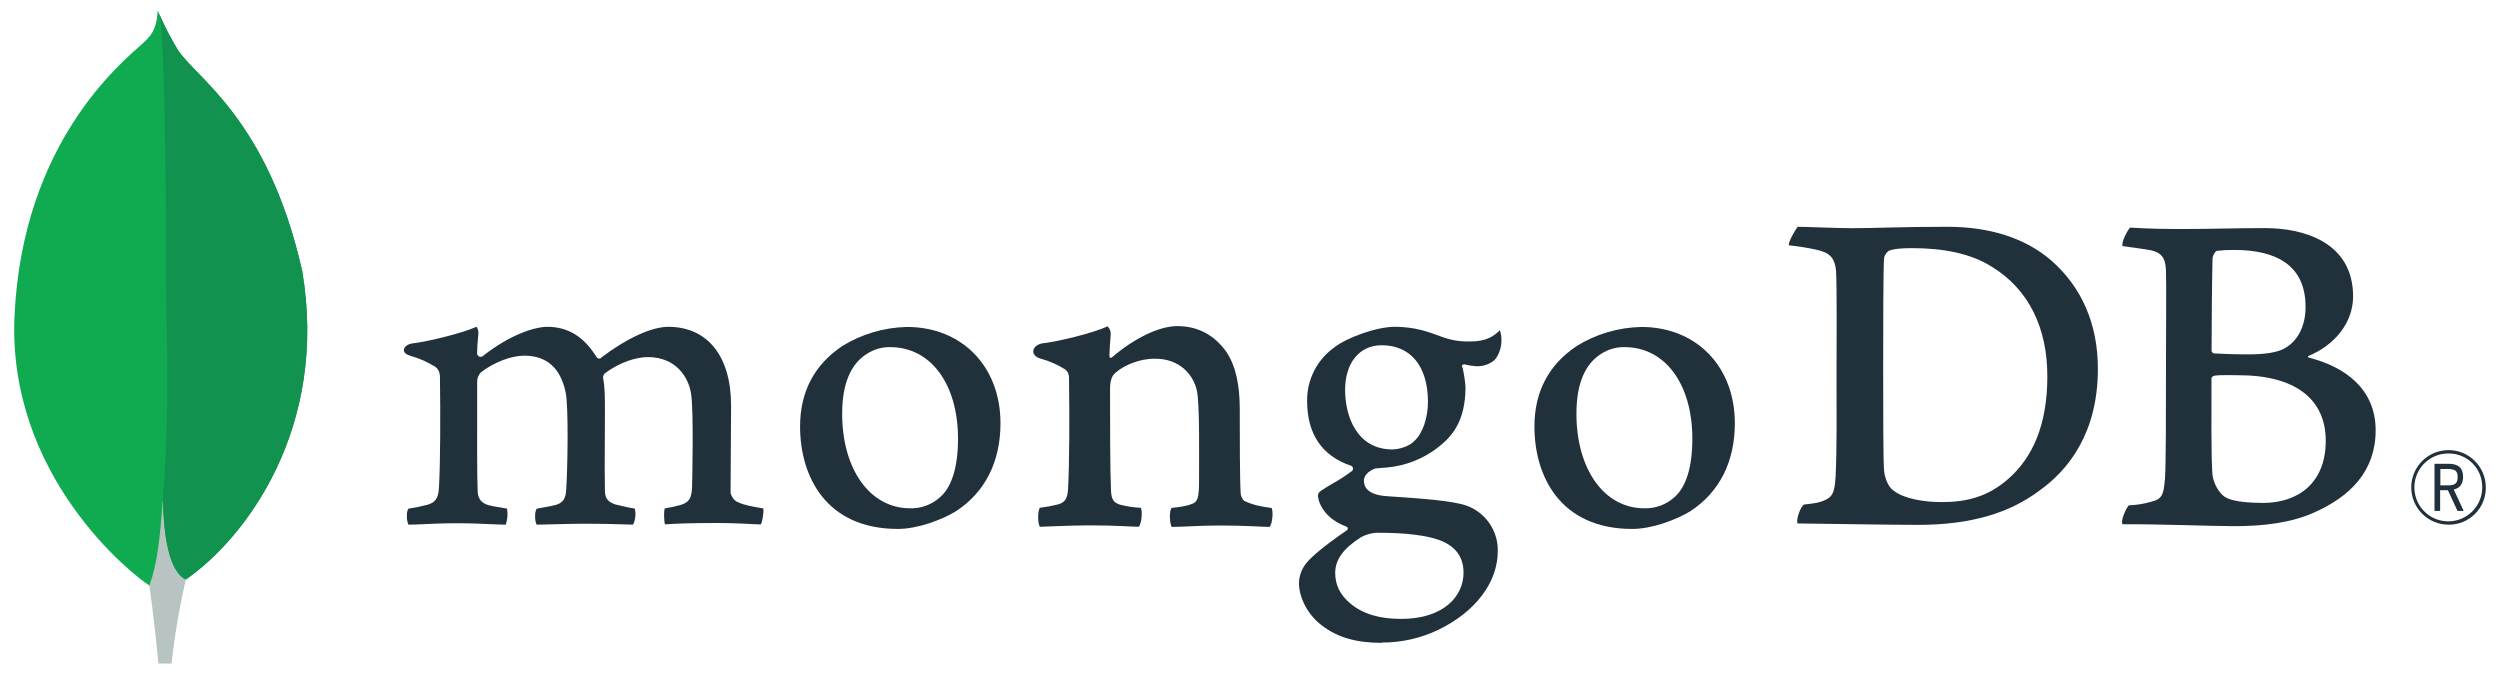
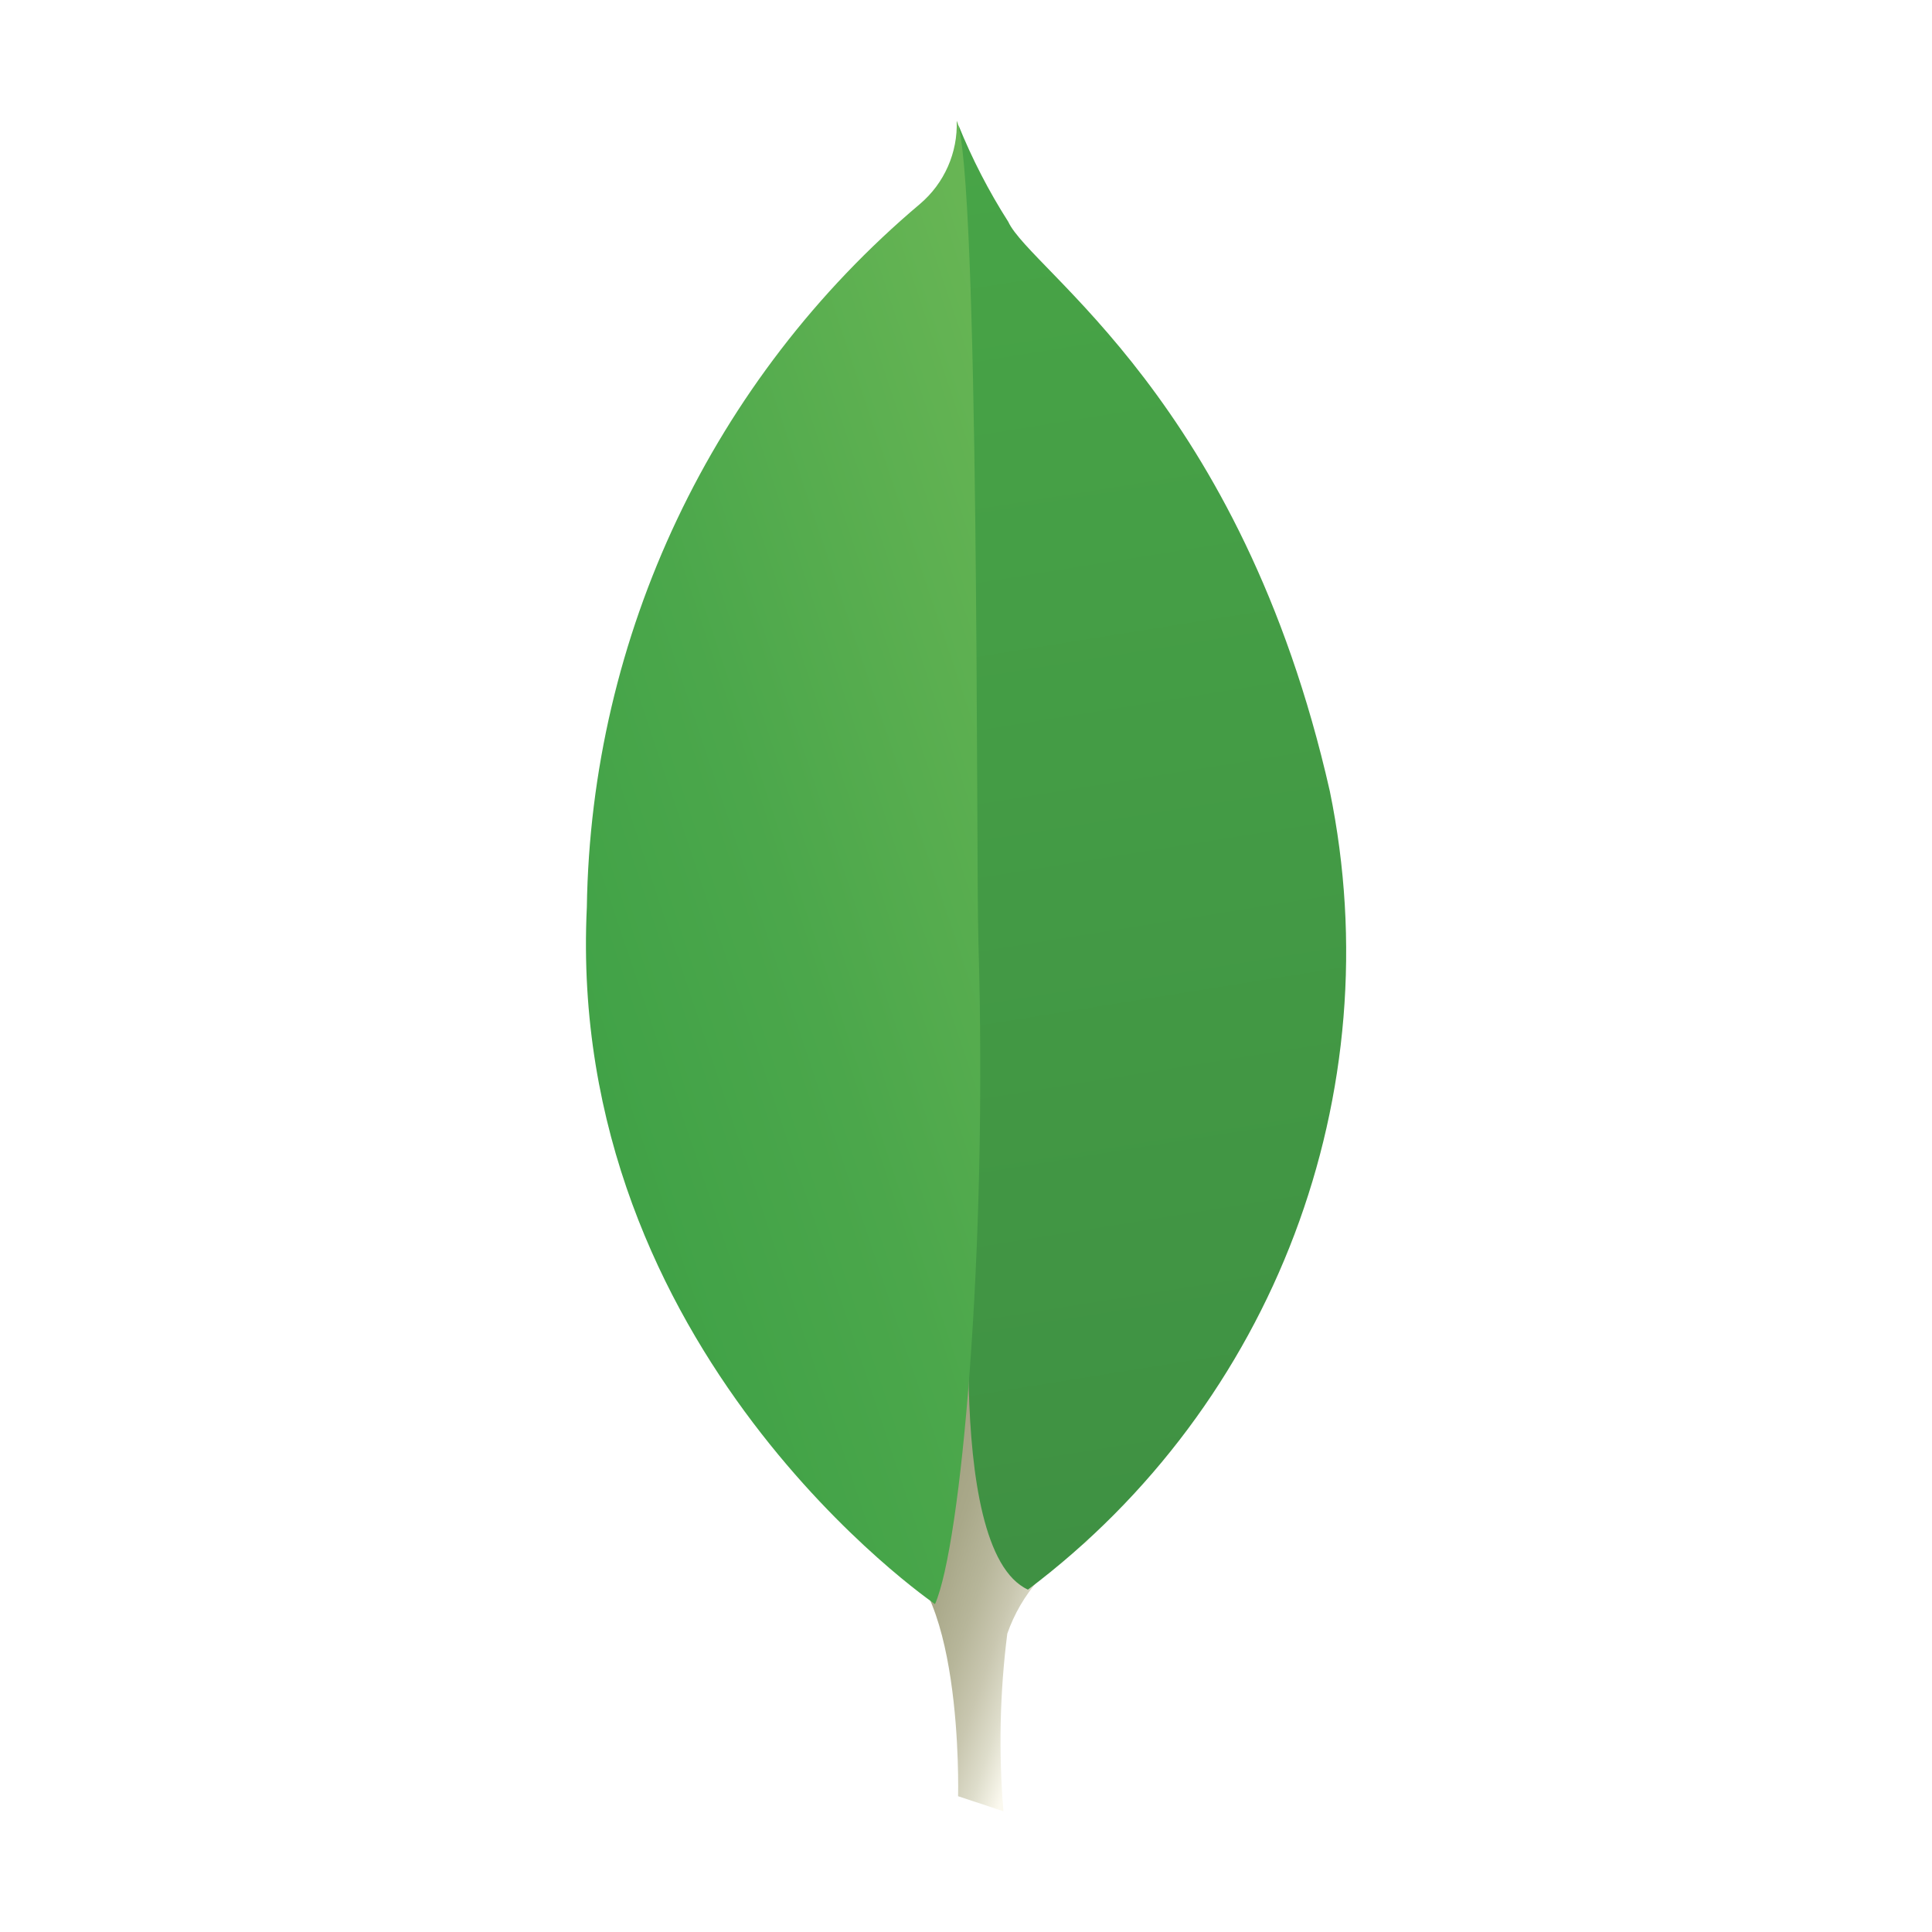
- <svg xmlns="http://www.w3.org/2000/svg" id="Layer_1" data-name="Layer 1" viewBox="0 0 1112.61 300">
+ <svg xmlns="http://www.w3.org/2000/svg" width="800px" height="800px" viewBox="0 0 32 32">
  <defs>
-     <style>.cls-1{fill:#10aa50;}.cls-2{fill:#b8c4c2;}.cls-3{fill:#12924f;}.cls-4{fill:#21313c;}</style>
+     <linearGradient id="a" x1="-645.732" y1="839.188" x2="-654.59" y2="839.25" gradientTransform="matrix(-0.977, -0.323, -0.29, 0.877, -375.944, -928.287)" gradientUnits="userSpaceOnUse">
+       <stop offset="0.231" stop-color="#999875" />
+       <stop offset="0.563" stop-color="#9b9977" />
+       <stop offset="0.683" stop-color="#a09f7e" />
+       <stop offset="0.768" stop-color="#a9a889" />
+       <stop offset="0.837" stop-color="#b7b69a" />
+       <stop offset="0.896" stop-color="#c9c7b0" />
+       <stop offset="0.948" stop-color="#deddcb" />
+       <stop offset="0.994" stop-color="#f8f6eb" />
+       <stop offset="1" stop-color="#fbf9ef" />
+     </linearGradient>
+     <linearGradient id="b" x1="-644.287" y1="823.405" x2="-657.028" y2="845.476" gradientTransform="matrix(-0.977, -0.323, -0.29, 0.877, -375.944, -928.287)" gradientUnits="userSpaceOnUse">
+       <stop offset="0" stop-color="#48a547" />
+       <stop offset="1" stop-color="#3f9143" />
+     </linearGradient>
+     <linearGradient id="c" x1="-643.386" y1="839.485" x2="-652.418" y2="833.417" gradientTransform="matrix(-0.977, -0.323, -0.29, 0.877, -375.944, -928.287)" gradientUnits="userSpaceOnUse">
+       <stop offset="0" stop-color="#41a247" />
+       <stop offset="0.352" stop-color="#4ba74b" />
+       <stop offset="0.956" stop-color="#67b554" />
+       <stop offset="1" stop-color="#69b655" />
+     </linearGradient>
  </defs>
-   <path class="cls-1" d="M134.44,120.34C119.13,52.8,87.22,34.82,79.08,22.11a144.57,144.57,0,0,1-8.9-17.42c-.43,6-1.22,9.78-6.32,14.33C53.62,28.15,10.13,63.59,6.47,140.33c-3.41,71.55,52.6,115.67,60,120.23,5.69,2.8,12.62.06,16-2.51,27-18.53,63.89-67.93,52-137.71" />
-   <path class="cls-2" d="M72.5,222.46c-1.41,17.71-2.42,28-6,38.12,0,0,2.35,16.86,4,34.72h5.84a324.73,324.73,0,0,1,6.37-37.39C75.15,254.19,72.79,238,72.5,222.46Z" />
-   <path class="cls-3" d="M82.7,257.92h0c-7.64-3.53-9.85-20.06-10.19-35.46a725.83,725.83,0,0,0,1.65-76.35c-.4-13.36.19-123.74-3.29-139.9A134.29,134.29,0,0,0,79.08,22.1c8.14,12.72,40.06,30.7,55.36,98.24C146.36,190,109.67,239.27,82.7,257.92Z" />
-   <path class="cls-4" d="M1089.7,233.5a16.59,16.59,0,1,1,16.59-16.82,16.38,16.38,0,0,1-16.59,16.82m0-31.68a15.1,15.1,0,1,0,15,15.14,14.85,14.85,0,0,0-15-15.14m4,25.58-4.28-9.23h-3.45v9.23h-2.51v-21h6.19c4.61,0,6.53,2,6.53,5.87,0,3.08-1.45,5-4.15,5.59l4.42,9.51ZM1086.07,216h3.63c2.94,0,4.06-1,4.06-3.68s-1.07-3.59-4.38-3.59h-3.31Z" />
-   <path class="cls-4" d="M842.79,218.38c4.49,3.59,13.46,5.07,21.37,5.07,10.25,0,20.3-1.9,30.12-10.77,10-9.09,16.88-23,16.88-45.21,0-21.34-8.12-38.66-24.78-48.8-9.4-5.91-21.58-8.24-35.47-8.24-4,0-8.12.21-10.46,1.27a5.49,5.49,0,0,0-1.93,3c-.42,3.8-.42,32.74-.42,49.85,0,17.54,0,42,.42,45,.22,2.54,1.5,7,4.27,8.87M800.15,100.93c3.63,0,17.43.63,23.85.63,12,0,20.29-.63,42.72-.63,18.8,0,34.62,5.07,45.93,14.78,13.68,11.84,21,28.31,21,48.38,0,28.52-13,45-26.07,54.29-13,9.72-29.91,15.21-54,15.21-12.82,0-34.83-.42-53.2-.63H800c-.86-1.69,1.57-8.28,3.07-8.45,5-.56,6.32-.76,8.62-1.71,3.88-1.59,4.79-3.57,5.22-10.54.64-13.1.43-28.73.43-46.48,0-12.67.21-37.39-.21-45.21-.65-6.54-3.41-8.23-9-9.5a116.24,116.24,0,0,0-12-1.9c-.42-1.27,2.86-7,3.93-8.24" />
-   <path class="cls-4" d="M986.6,111.65c-.85.21-1.92,2.33-1.92,3.38-.22,7.61-.43,27.46-.43,41.19a1.36,1.36,0,0,0,1.07,1.06c2.77.21,9.61.43,15.38.43,8.12,0,12.82-1.06,15.38-2.33,6.84-3.38,10-10.78,10-18.8,0-18.38-12.82-25.35-31.83-25.35a57.35,57.35,0,0,0-7.69.42m48.5,84.5c0-18.59-13.68-29.15-38.68-29.15-1.06,0-9-.21-10.89.21-.64.21-1.28.63-1.28,1.06,0,13.31-.22,34.64.43,43.09.43,3.59,3,8.66,6.19,10.14,3.42,1.9,11.11,2.32,16.45,2.32,14.74,0,27.78-8.23,27.78-27.67M948,101.3c1.93,0,7.61.63,22.14.63,13.67,0,24.78-.42,38-.42,16.45,0,39.09,5.92,39.09,30.42,0,12-8.54,21.76-19.65,26.41-.64.21-.64.63,0,.84,15.81,4,29.69,13.73,29.69,32.32,0,18.17-11.32,29.58-27.77,36.76-10,4.44-22.43,5.91-35,5.91-9.61,0-35.37-1-49.69-.84-1.5-.63,1.37-7.4,2.65-8.45a39.38,39.38,0,0,0,9.69-1.52c5.12-1.26,5.73-2.91,6.37-10.52.43-6.55.43-30,.43-46.69,0-22.82.22-38.23,0-45.84-.21-5.91-2.35-7.82-6.41-8.87-3.2-.64-8.54-1.27-12.81-1.9-1.07-1.06,2.22-7.4,3.28-8.24" />
-   <path class="cls-4" d="M181.75,233.5a9.26,9.26,0,0,1-.65-4.27,5.43,5.43,0,0,1,.65-2.85,72.58,72.58,0,0,0,8.2-1.67c3.78-.94,5.2-3,5.42-7.82.62-11.39.66-32.76.44-47.78v-.44c0-1.62,0-3.82-2-5.37a42.94,42.94,0,0,0-11.33-5c-1.79-.53-2.78-1.47-2.73-2.57s1.18-2.4,3.51-2.86c6.19-.63,22.41-4.5,28.78-7.44a4.22,4.22,0,0,1,.85,3c0,.66-.1,1.36-.17,2.08-.18,2.12-.38,4.53-.38,6.93a1.58,1.58,0,0,0,2.68.91c12.13-9.51,23-12.9,28.57-12.9,9.17,0,16.31,4.38,21.84,13.4a1.47,1.47,0,0,0,1.24.73,1.42,1.42,0,0,0,1.16-.62c11.15-8.46,22.2-13.51,29.6-13.51,17.48,0,27.93,13.09,27.93,35,0,6.3-.06,14.29-.12,21.74-.05,6.54-.1,12.67-.1,16.91,0,1,1.38,3.88,3.45,4.45,2.56,1.25,6.25,1.89,10.92,2.69l.18,0c.35,1.26-.39,6.15-1.1,7.15-1.16,0-2.76-.1-4.76-.2-3.63-.18-8.61-.43-14.4-.43-11.62,0-17.69.22-23.49.6-.44-1.45-.59-6.13-.06-7.11A61.55,61.55,0,0,0,303,224.7c3.7-1.22,4.77-2.9,5-7.81.09-3.49.76-34.24-.43-41.54-1.1-7.57-6.8-16.43-19.27-16.43-4.63,0-12.1,1.93-19.22,7.33a2.8,2.8,0,0,0-.7,1.81v.15c.84,3.94.84,8.54.84,15.49,0,4,0,8.17-.05,12.34-.05,8.48-.09,16.48.05,22.53,0,4.12,2.49,5.11,4.5,5.9,1.09.24,1.95.45,2.82.65,1.67.41,3.41.83,6,1.24a11.49,11.49,0,0,1-.1,5.32,4.26,4.26,0,0,1-.75,1.81c-6.46-.22-13.09-.41-22.66-.41-2.9,0-7.63.12-11.81.23-3.39.09-6.59.18-8.41.19a8.24,8.24,0,0,1-.64-3.68,6.38,6.38,0,0,1,.67-3.44l2.57-.47c2.24-.4,4.18-.74,6-1.2,3.16-1,4.35-2.72,4.58-6.75.62-9.4,1.1-36.49-.23-43.27-2.26-10.88-8.45-16.4-18.41-16.4-5.83,0-13.2,2.81-19.22,7.32a5.86,5.86,0,0,0-1.77,4.35c0,3.23,0,7.07,0,11.19,0,13.6-.09,30.53.24,37.85.2,2.26,1,4.94,5.23,5.92.93.27,2.53.53,4.39.84,1.07.18,2.24.37,3.45.59a15.16,15.16,0,0,1-.57,7.15c-1.86,0-4.15-.12-6.77-.23-4-.18-9-.4-14.65-.4-6.68,0-11.33.22-15.06.4-2.51.12-4.68.22-6.85.23" />
-   <path class="cls-4" d="M396.2,154.49A18.22,18.22,0,0,0,386,157.36c-7.42,4.51-11.2,13.52-11.2,26.76,0,24.78,12.41,42.09,30.18,42.09A19,19,0,0,0,418,221.6c5.46-4.45,8.36-13.55,8.36-26.29,0-24.41-12.13-40.82-30.18-40.82m3.42,80.91c-32.1,0-43.53-23.55-43.53-45.58,0-15.39,6.29-27.42,18.7-35.77a57.11,57.11,0,0,1,28.89-8.54c24.49,0,41.6,17.61,41.6,42.84,0,17.14-6.83,30.68-19.76,39.14-6.21,3.8-17,7.91-25.9,7.91" />
-   <path class="cls-4" d="M723,154.49a18.17,18.17,0,0,0-10.22,2.87c-7.42,4.51-11.2,13.52-11.2,26.76,0,24.78,12.41,42.09,30.18,42.09a19,19,0,0,0,13.06-4.61c5.46-4.45,8.35-13.55,8.35-26.29,0-24.41-12.12-40.82-30.17-40.82m3.42,80.91c-32.1,0-43.53-23.55-43.53-45.57,0-15.41,6.29-27.43,18.71-35.78a57,57,0,0,1,28.88-8.54c24.49,0,41.6,17.62,41.6,42.83,0,17.16-6.83,30.69-19.76,39.14-6.21,3.81-17,7.92-25.9,7.92" />
-   <path class="cls-4" d="M614.92,153.65c-9.89,0-16.29,7.81-16.29,19.9s5.51,26.46,21,26.46c2.66,0,7.48-1.18,9.87-3.81,3.6-3.31,6-10.15,6-17.37,0-15.77-7.68-25.18-20.53-25.18m-1.28,83.44a16.29,16.29,0,0,0-8,2c-7.83,5-11.46,10-11.46,15.81,0,5.44,2.11,9.77,6.65,13.61,5.5,4.66,12.92,6.93,22.67,6.93,19.19,0,27.79-10.32,27.79-20.54,0-7.12-3.57-11.89-10.92-14.59-5.66-2.07-15.12-3.21-26.7-3.21m1.28,49c-11.52,0-19.82-2.43-26.91-7.89-6.9-5.32-10-13.22-10-18.68a14.61,14.61,0,0,1,3.78-9.5c2-2.28,6.65-6.55,17.4-13.94a.92.92,0,0,0,.56-.85.89.89,0,0,0-.68-.88c-8.85-3.39-11.52-9-12.33-12,0-.11,0-.28-.09-.47-.25-1.18-.49-2.3,1.12-3.45,1.24-.88,3.22-2.06,5.34-3.31a71.89,71.89,0,0,0,8.59-5.59,1.41,1.41,0,0,0-.36-2.2c-13.1-4.4-19.7-14.13-19.7-29a28.83,28.83,0,0,1,12.1-23.73c5.27-4.17,18.5-9.18,27.07-9.18h.5c8.81.21,13.78,2.06,20.66,4.6a32.84,32.84,0,0,0,12.22,1.94c7.29,0,10.48-2.31,13.22-5a11.47,11.47,0,0,1,.7,3.78,14.22,14.22,0,0,1-2.38,8.68c-1.49,2.07-5,3.57-8.21,3.57-.33,0-.65,0-1-.05a26.94,26.94,0,0,1-5-.83l-.82.29c-.26.38-.09.8.12,1.34a1.7,1.7,0,0,1,.12.33,58.52,58.52,0,0,1,1.19,8.1c0,15.55-6.13,22.32-12.76,27.34a43.56,43.56,0,0,1-22,8.52h0c-.17,0-1,.07-2.56.21-1,.09-2.3.21-2.49.21l-.19,0c-1.44.4-5.2,2.19-5.2,5.52,0,2.76,1.7,6.19,9.83,6.81l5.26.37c10.72.75,24.11,1.68,30.41,3.81a21.06,21.06,0,0,1,14.07,20.27c0,13.95-9.92,27.07-26.53,35.09a57.66,57.66,0,0,1-25.09,5.63" />
-   <path class="cls-4" d="M565.86,226.06c-4.7-.63-8.13-1.27-12.18-3.17a5.6,5.6,0,0,1-1.5-3c-.43-6.55-.43-25.56-.43-38,0-10.15-1.7-19-6-25.35-5.13-7.19-12.39-11.41-21.79-11.41-8.33,0-19.44,5.7-28.62,13.52-.22.21-1.63,1.55-1.6-.53s.35-6.3.55-9a4.63,4.63,0,0,0-1.4-3.92c-6,3-22.83,7-29.06,7.61-4.54.88-5.69,5.25-.84,6.76l.07,0a41.46,41.46,0,0,1,11,4.84c1.92,1.48,1.71,3.59,1.71,5.28.21,14.15.21,35.91-.43,47.74-.21,4.65-1.5,6.34-4.92,7.19l.32-.11a66.46,66.46,0,0,1-7.91,1.48c-1.07,1.05-1.07,7.18,0,8.45,2.14,0,13-.63,22-.63,12.38,0,18.79.63,22,.63,1.29-1.48,1.71-7.18.86-8.45a45,45,0,0,1-8.77-1.27c-3.41-.84-4.27-2.54-4.48-6.33-.42-9.94-.42-31.06-.42-45.43,0-4,1.06-5.91,2.34-7,4.27-3.8,11.33-6.33,17.52-6.33,6,0,10,1.9,13,4.43A18.1,18.1,0,0,1,533,176c.85,8,.63,24.09.63,38,0,7.61-.63,9.52-3.41,10.36-1.28.63-4.7,1.27-8.76,1.69-1.28,1.27-.86,7.18,0,8.45,5.55,0,12-.63,21.36-.63,11.75,0,19.23.63,22.22.63,1.28-1.48,1.71-7,.86-8.45" />
+   <path d="M16.62,30l-.751-.249s.1-3.8-1.275-4.067c-.9-1.048.133-44.741,3.423-.149a2.712,2.712,0,0,0-1.333,1.523A14.1,14.1,0,0,0,16.62,30Z" style="fill:url(#a)" />
+   <path d="M17.026,26.329a13.223,13.223,0,0,0,5-13.225C20.556,6.619,17.075,4.487,16.7,3.673a9.792,9.792,0,0,1-.825-1.6l.277,18.069S15.578,25.664,17.026,26.329Z" style="fill:url(#b)" />
+   <path d="M15.487,26.569S9.366,22.4,9.72,15.025A15.54,15.54,0,0,1,15.239,3.377,1.725,1.725,0,0,0,15.846,2c.381.82.319,12.243.359,13.579C16.36,20.776,15.916,25.588,15.487,26.569Z" style="fill:url(#c)" />
</svg>
